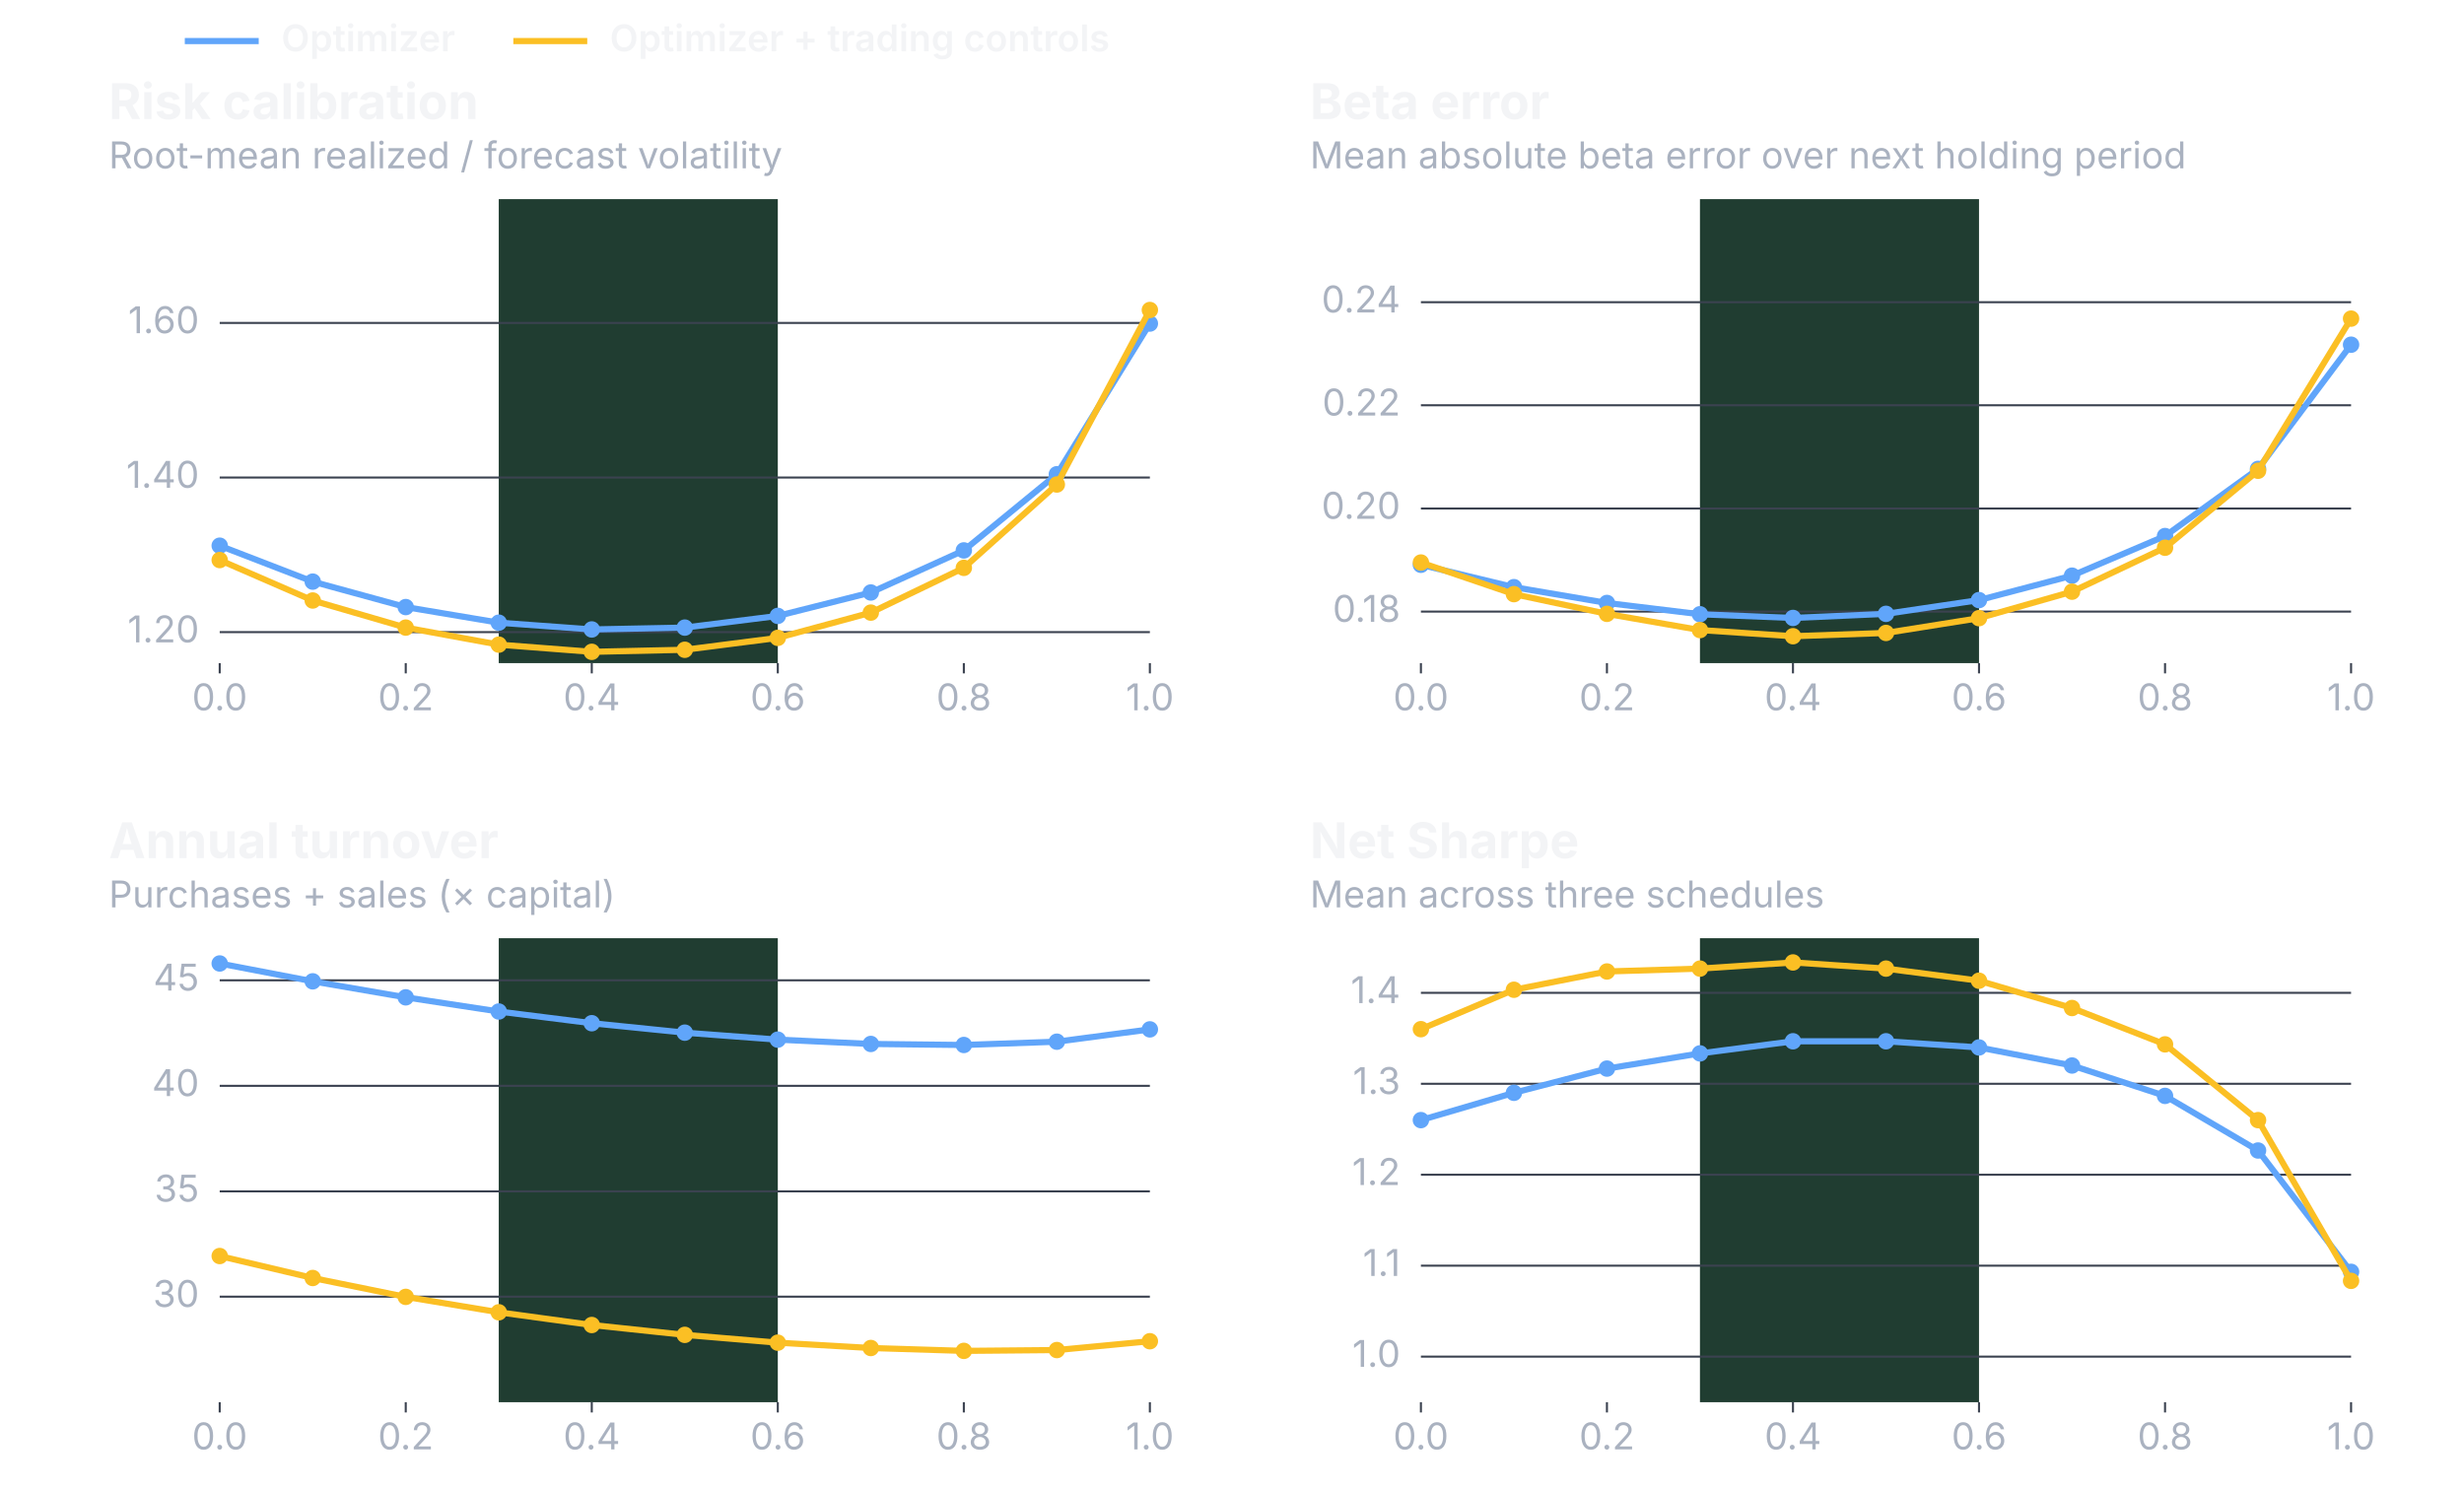
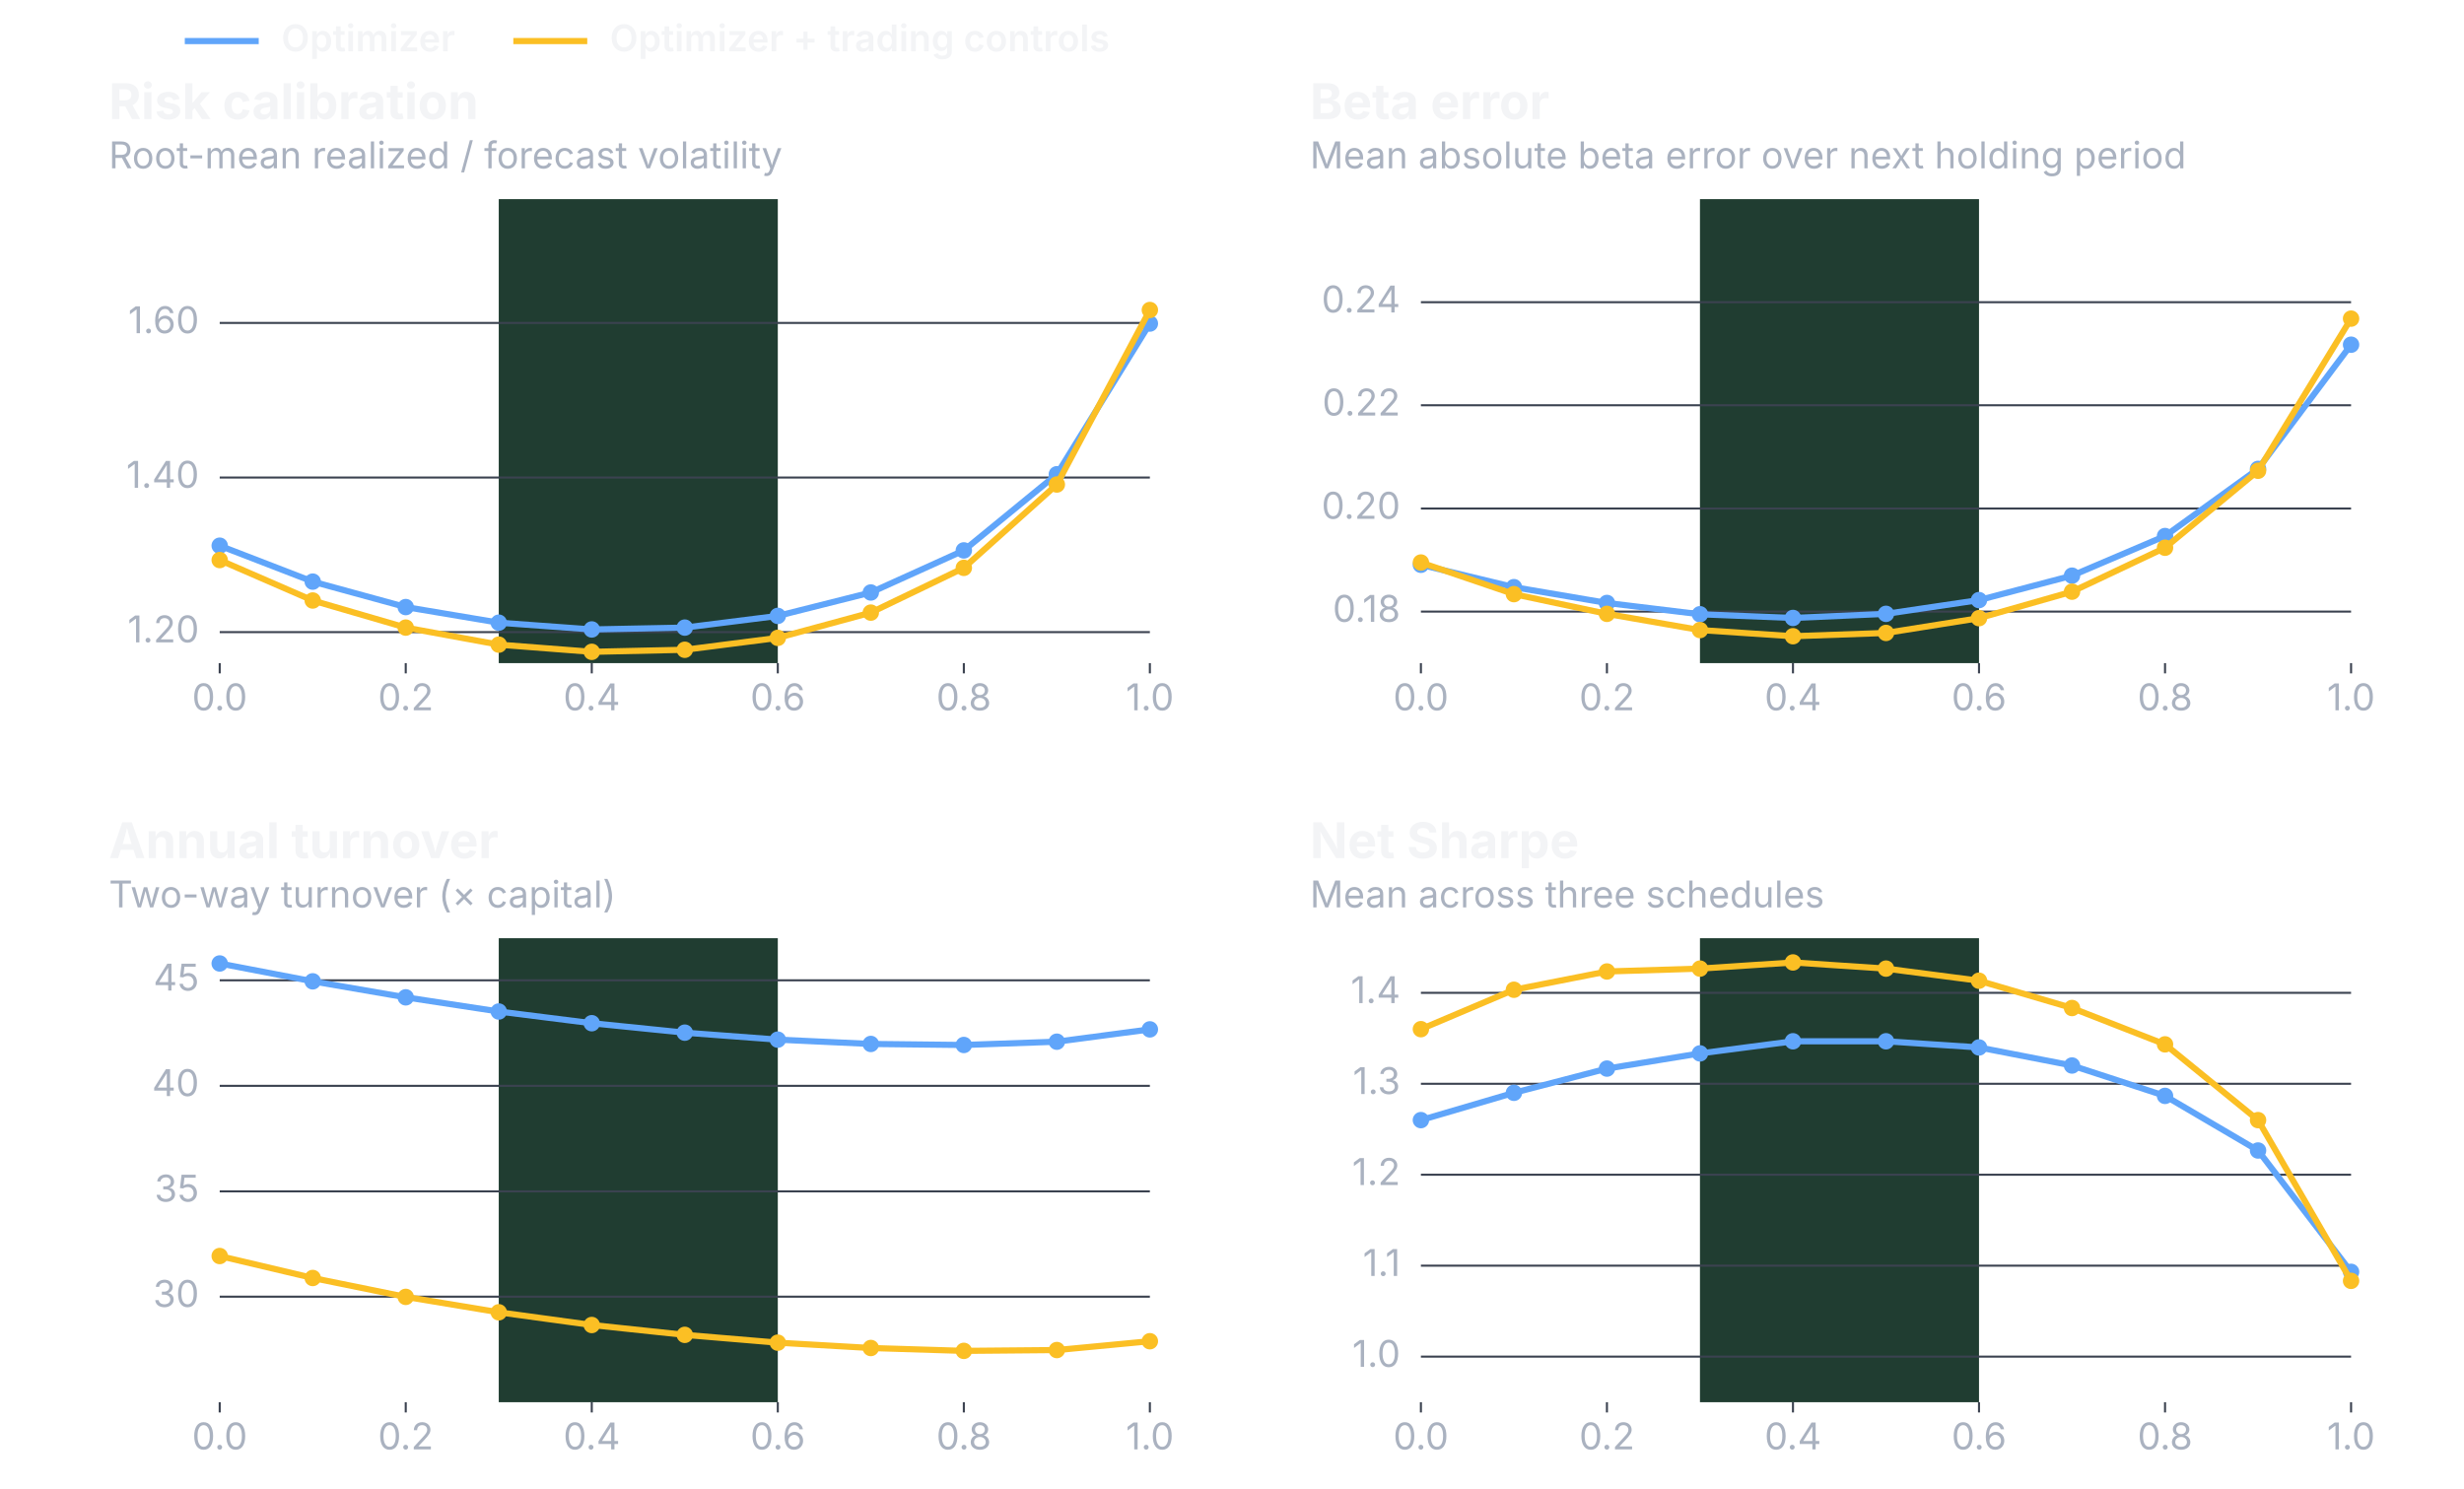
<svg xmlns="http://www.w3.org/2000/svg" width="1200" height="725" viewBox="0 0 1200 725" role="img" aria-labelledby="title desc">
  <g font-family="Inter, -apple-system, BlinkMacSystemFont, Segoe UI, sans-serif">
    <line x1="90.0" y1="20.0" x2="126.0" y2="20.0" stroke="#60A5FA" stroke-width="3" />
    <text x="137.0" y="25.0" fill="#F3F4F6" font-size="18" font-weight="600" text-anchor="start">Optimizer</text>
    <line x1="250.0" y1="20.0" x2="286.0" y2="20.0" stroke="#FBBF24" stroke-width="3" />
    <text x="297.0" y="25.0" fill="#F3F4F6" font-size="18" font-weight="600" text-anchor="start">Optimizer + trading controls</text>
    <text x="53.0" y="58.0" fill="#F3F4F6" font-size="24" font-weight="650" text-anchor="start">Risk calibration</text>
    <text x="53.0" y="82.0" fill="#AAB2C0" font-size="18" font-weight="400" text-anchor="start">Root-mean realized / forecast volatility</text>
    <rect x="242.9" y="97.0" width="135.9" height="226.0" fill="#203D31" />
    <line x1="107.0" y1="307.9" x2="560.0" y2="307.9" stroke="#3B4250" stroke-width="1" />
    <text x="97.0" y="312.9" fill="#AAB2C0" font-size="18" font-weight="400" text-anchor="end">1.20</text>
    <line x1="107.0" y1="232.6" x2="560.0" y2="232.6" stroke="#3B4250" stroke-width="1" />
    <text x="97.0" y="237.6" fill="#AAB2C0" font-size="18" font-weight="400" text-anchor="end">1.40</text>
    <line x1="107.0" y1="157.3" x2="560.0" y2="157.3" stroke="#3B4250" stroke-width="1" />
    <text x="97.0" y="162.3" fill="#AAB2C0" font-size="18" font-weight="400" text-anchor="end">1.60</text>
    <line x1="107.0" y1="323.0" x2="107.0" y2="328.0" stroke="#3B4250" stroke-width="1" />
    <text x="107.0" y="346.0" fill="#AAB2C0" font-size="18" font-weight="400" text-anchor="middle">0.0</text>
    <line x1="197.6" y1="323.0" x2="197.6" y2="328.0" stroke="#3B4250" stroke-width="1" />
    <text x="197.6" y="346.0" fill="#AAB2C0" font-size="18" font-weight="400" text-anchor="middle">0.2</text>
    <line x1="288.2" y1="323.0" x2="288.2" y2="328.0" stroke="#3B4250" stroke-width="1" />
    <text x="288.2" y="346.0" fill="#AAB2C0" font-size="18" font-weight="400" text-anchor="middle">0.4</text>
    <line x1="378.8" y1="323.0" x2="378.8" y2="328.0" stroke="#3B4250" stroke-width="1" />
    <text x="378.8" y="346.0" fill="#AAB2C0" font-size="18" font-weight="400" text-anchor="middle">0.6</text>
    <line x1="469.4" y1="323.0" x2="469.4" y2="328.0" stroke="#3B4250" stroke-width="1" />
    <text x="469.4" y="346.0" fill="#AAB2C0" font-size="18" font-weight="400" text-anchor="middle">0.8</text>
    <line x1="560.0" y1="323.0" x2="560.0" y2="328.0" stroke="#3B4250" stroke-width="1" />
    <text x="560.0" y="346.0" fill="#AAB2C0" font-size="18" font-weight="400" text-anchor="middle">1.0</text>
    <path d="M107.0,265.8 L152.3,283.3 L197.6,295.7 L242.9,303.3 L288.2,306.6 L333.5,305.7 L378.8,300.0 L424.1,288.6 L469.4,268.1 L514.7,231.0 L560.0,157.6" fill="none" stroke="#60A5FA" stroke-width="3" stroke-linecap="round" stroke-linejoin="round" />
    <circle cx="107.0" cy="265.8" r="4" fill="#60A5FA" />
    <circle cx="152.3" cy="283.3" r="4" fill="#60A5FA" />
    <circle cx="197.6" cy="295.7" r="4" fill="#60A5FA" />
    <circle cx="242.9" cy="303.3" r="4" fill="#60A5FA" />
    <circle cx="288.2" cy="306.6" r="4" fill="#60A5FA" />
    <circle cx="333.5" cy="305.7" r="4" fill="#60A5FA" />
    <circle cx="378.8" cy="300.0" r="4" fill="#60A5FA" />
    <circle cx="424.1" cy="288.6" r="4" fill="#60A5FA" />
    <circle cx="469.4" cy="268.1" r="4" fill="#60A5FA" />
    <circle cx="514.7" cy="231.0" r="4" fill="#60A5FA" />
    <circle cx="560.0" cy="157.6" r="4" fill="#60A5FA" />
    <path d="M107.0,272.8 L152.3,292.5 L197.6,305.7 L242.9,314.0 L288.2,317.5 L333.5,316.5 L378.8,310.7 L424.1,298.4 L469.4,276.6 L514.7,236.0 L560.0,151.0" fill="none" stroke="#FBBF24" stroke-width="3" stroke-linecap="round" stroke-linejoin="round" />
    <circle cx="107.0" cy="272.8" r="4" fill="#FBBF24" />
    <circle cx="152.3" cy="292.5" r="4" fill="#FBBF24" />
    <circle cx="197.6" cy="305.7" r="4" fill="#FBBF24" />
    <circle cx="242.9" cy="314.0" r="4" fill="#FBBF24" />
    <circle cx="288.2" cy="317.5" r="4" fill="#FBBF24" />
    <circle cx="333.5" cy="316.5" r="4" fill="#FBBF24" />
    <circle cx="378.8" cy="310.7" r="4" fill="#FBBF24" />
    <circle cx="424.1" cy="298.4" r="4" fill="#FBBF24" />
    <circle cx="469.4" cy="276.6" r="4" fill="#FBBF24" />
    <circle cx="514.7" cy="236.0" r="4" fill="#FBBF24" />
    <circle cx="560.0" cy="151.0" r="4" fill="#FBBF24" />
    <text x="638.0" y="58.0" fill="#F3F4F6" font-size="24" font-weight="650" text-anchor="start">Beta error</text>
    <text x="638.0" y="82.0" fill="#AAB2C0" font-size="18" font-weight="400" text-anchor="start">Mean absolute beta error over next holding period</text>
    <rect x="827.9" y="97.0" width="135.9" height="226.0" fill="#203D31" />
    <line x1="692.0" y1="297.9" x2="1145.0" y2="297.9" stroke="#3B4250" stroke-width="1" />
    <text x="682.0" y="302.9" fill="#AAB2C0" font-size="18" font-weight="400" text-anchor="end">0.18</text>
    <line x1="692.0" y1="247.7" x2="1145.0" y2="247.7" stroke="#3B4250" stroke-width="1" />
    <text x="682.0" y="252.7" fill="#AAB2C0" font-size="18" font-weight="400" text-anchor="end">0.20</text>
    <line x1="692.0" y1="197.4" x2="1145.0" y2="197.4" stroke="#3B4250" stroke-width="1" />
    <text x="682.0" y="202.4" fill="#AAB2C0" font-size="18" font-weight="400" text-anchor="end">0.22</text>
    <line x1="692.0" y1="147.2" x2="1145.0" y2="147.2" stroke="#3B4250" stroke-width="1" />
    <text x="682.0" y="152.2" fill="#AAB2C0" font-size="18" font-weight="400" text-anchor="end">0.24</text>
    <line x1="692.0" y1="323.0" x2="692.0" y2="328.0" stroke="#3B4250" stroke-width="1" />
    <text x="692.0" y="346.0" fill="#AAB2C0" font-size="18" font-weight="400" text-anchor="middle">0.0</text>
    <line x1="782.6" y1="323.0" x2="782.6" y2="328.0" stroke="#3B4250" stroke-width="1" />
    <text x="782.6" y="346.0" fill="#AAB2C0" font-size="18" font-weight="400" text-anchor="middle">0.2</text>
    <line x1="873.2" y1="323.0" x2="873.2" y2="328.0" stroke="#3B4250" stroke-width="1" />
    <text x="873.2" y="346.0" fill="#AAB2C0" font-size="18" font-weight="400" text-anchor="middle">0.4</text>
    <line x1="963.8" y1="323.0" x2="963.8" y2="328.0" stroke="#3B4250" stroke-width="1" />
    <text x="963.8" y="346.0" fill="#AAB2C0" font-size="18" font-weight="400" text-anchor="middle">0.6</text>
    <line x1="1054.4" y1="323.0" x2="1054.4" y2="328.0" stroke="#3B4250" stroke-width="1" />
    <text x="1054.4" y="346.0" fill="#AAB2C0" font-size="18" font-weight="400" text-anchor="middle">0.8</text>
    <line x1="1145.0" y1="323.0" x2="1145.0" y2="328.0" stroke="#3B4250" stroke-width="1" />
    <text x="1145.0" y="346.0" fill="#AAB2C0" font-size="18" font-weight="400" text-anchor="middle">1.0</text>
    <path d="M692.0,275.1 L737.3,286.0 L782.6,293.7 L827.9,299.2 L873.2,301.0 L918.5,299.0 L963.8,292.3 L1009.1,280.4 L1054.4,261.1 L1099.7,228.4 L1145.0,167.9" fill="none" stroke="#60A5FA" stroke-width="3" stroke-linecap="round" stroke-linejoin="round" />
    <circle cx="692.0" cy="275.1" r="4" fill="#60A5FA" />
    <circle cx="737.3" cy="286.0" r="4" fill="#60A5FA" />
    <circle cx="782.6" cy="293.7" r="4" fill="#60A5FA" />
    <circle cx="827.9" cy="299.2" r="4" fill="#60A5FA" />
    <circle cx="873.2" cy="301.0" r="4" fill="#60A5FA" />
    <circle cx="918.5" cy="299.0" r="4" fill="#60A5FA" />
    <circle cx="963.8" cy="292.3" r="4" fill="#60A5FA" />
    <circle cx="1009.1" cy="280.4" r="4" fill="#60A5FA" />
    <circle cx="1054.4" cy="261.1" r="4" fill="#60A5FA" />
    <circle cx="1099.7" cy="228.4" r="4" fill="#60A5FA" />
    <circle cx="1145.0" cy="167.9" r="4" fill="#60A5FA" />
    <path d="M692.0,274.0 L737.3,289.4 L782.6,299.0 L827.9,306.9 L873.2,309.9 L918.5,308.3 L963.8,301.1 L1009.1,288.2 L1054.4,266.8 L1099.7,229.3 L1145.0,155.2" fill="none" stroke="#FBBF24" stroke-width="3" stroke-linecap="round" stroke-linejoin="round" />
    <circle cx="692.0" cy="274.0" r="4" fill="#FBBF24" />
    <circle cx="737.3" cy="289.4" r="4" fill="#FBBF24" />
    <circle cx="782.6" cy="299.0" r="4" fill="#FBBF24" />
    <circle cx="827.9" cy="306.9" r="4" fill="#FBBF24" />
    <circle cx="873.2" cy="309.9" r="4" fill="#FBBF24" />
    <circle cx="918.5" cy="308.3" r="4" fill="#FBBF24" />
    <circle cx="963.8" cy="301.1" r="4" fill="#FBBF24" />
    <circle cx="1009.1" cy="288.2" r="4" fill="#FBBF24" />
    <circle cx="1054.4" cy="266.8" r="4" fill="#FBBF24" />
    <circle cx="1099.7" cy="229.3" r="4" fill="#FBBF24" />
    <circle cx="1145.0" cy="155.2" r="4" fill="#FBBF24" />
    <text x="53.0" y="418.0" fill="#F3F4F6" font-size="24" font-weight="650" text-anchor="start">Annual turnover</text>
-     <text x="53.0" y="442.0" fill="#AAB2C0" font-size="18" font-weight="400" text-anchor="start">Purchases + sales (× capital)</text>
+     <text x="53.0" y="442.0" fill="#AAB2C0" font-size="18" font-weight="400" text-anchor="start">Two-way turnover (× capital)</text>
    <rect x="242.9" y="457.0" width="135.9" height="226.0" fill="#203D31" />
    <line x1="107.0" y1="631.6" x2="560.0" y2="631.6" stroke="#3B4250" stroke-width="1" />
    <text x="97.0" y="636.6" fill="#AAB2C0" font-size="18" font-weight="400" text-anchor="end">30</text>
    <line x1="107.0" y1="580.3" x2="560.0" y2="580.3" stroke="#3B4250" stroke-width="1" />
    <text x="97.0" y="585.3" fill="#AAB2C0" font-size="18" font-weight="400" text-anchor="end">35</text>
    <line x1="107.0" y1="528.9" x2="560.0" y2="528.9" stroke="#3B4250" stroke-width="1" />
    <text x="97.0" y="533.9" fill="#AAB2C0" font-size="18" font-weight="400" text-anchor="end">40</text>
    <line x1="107.0" y1="477.5" x2="560.0" y2="477.5" stroke="#3B4250" stroke-width="1" />
    <text x="97.0" y="482.5" fill="#AAB2C0" font-size="18" font-weight="400" text-anchor="end">45</text>
    <line x1="107.0" y1="683.0" x2="107.0" y2="688.0" stroke="#3B4250" stroke-width="1" />
    <text x="107.0" y="706.0" fill="#AAB2C0" font-size="18" font-weight="400" text-anchor="middle">0.0</text>
    <line x1="197.6" y1="683.0" x2="197.6" y2="688.0" stroke="#3B4250" stroke-width="1" />
    <text x="197.6" y="706.0" fill="#AAB2C0" font-size="18" font-weight="400" text-anchor="middle">0.2</text>
    <line x1="288.2" y1="683.0" x2="288.2" y2="688.0" stroke="#3B4250" stroke-width="1" />
    <text x="288.2" y="706.0" fill="#AAB2C0" font-size="18" font-weight="400" text-anchor="middle">0.4</text>
    <line x1="378.8" y1="683.0" x2="378.8" y2="688.0" stroke="#3B4250" stroke-width="1" />
    <text x="378.8" y="706.0" fill="#AAB2C0" font-size="18" font-weight="400" text-anchor="middle">0.6</text>
    <line x1="469.4" y1="683.0" x2="469.4" y2="688.0" stroke="#3B4250" stroke-width="1" />
    <text x="469.4" y="706.0" fill="#AAB2C0" font-size="18" font-weight="400" text-anchor="middle">0.8</text>
    <line x1="560.0" y1="683.0" x2="560.0" y2="688.0" stroke="#3B4250" stroke-width="1" />
    <text x="560.0" y="706.0" fill="#AAB2C0" font-size="18" font-weight="400" text-anchor="middle">1.0</text>
    <path d="M107.0,469.3 L152.3,478.0 L197.6,485.8 L242.9,492.7 L288.2,498.4 L333.5,503.0 L378.8,506.4 L424.1,508.5 L469.4,509.0 L514.7,507.4 L560.0,501.4" fill="none" stroke="#60A5FA" stroke-width="3" stroke-linecap="round" stroke-linejoin="round" />
    <circle cx="107.0" cy="469.3" r="4" fill="#60A5FA" />
    <circle cx="152.3" cy="478.0" r="4" fill="#60A5FA" />
    <circle cx="197.6" cy="485.8" r="4" fill="#60A5FA" />
    <circle cx="242.9" cy="492.7" r="4" fill="#60A5FA" />
    <circle cx="288.2" cy="498.4" r="4" fill="#60A5FA" />
    <circle cx="333.5" cy="503.0" r="4" fill="#60A5FA" />
    <circle cx="378.8" cy="506.4" r="4" fill="#60A5FA" />
    <circle cx="424.1" cy="508.5" r="4" fill="#60A5FA" />
    <circle cx="469.4" cy="509.0" r="4" fill="#60A5FA" />
    <circle cx="514.7" cy="507.4" r="4" fill="#60A5FA" />
    <circle cx="560.0" cy="501.4" r="4" fill="#60A5FA" />
    <path d="M107.0,611.8 L152.3,622.5 L197.6,631.7 L242.9,639.2 L288.2,645.4 L333.5,650.2 L378.8,654.0 L424.1,656.6 L469.4,658.0 L514.7,657.6 L560.0,653.3" fill="none" stroke="#FBBF24" stroke-width="3" stroke-linecap="round" stroke-linejoin="round" />
    <circle cx="107.0" cy="611.8" r="4" fill="#FBBF24" />
    <circle cx="152.3" cy="622.5" r="4" fill="#FBBF24" />
    <circle cx="197.6" cy="631.7" r="4" fill="#FBBF24" />
    <circle cx="242.9" cy="639.2" r="4" fill="#FBBF24" />
    <circle cx="288.2" cy="645.4" r="4" fill="#FBBF24" />
    <circle cx="333.5" cy="650.2" r="4" fill="#FBBF24" />
    <circle cx="378.8" cy="654.0" r="4" fill="#FBBF24" />
    <circle cx="424.1" cy="656.6" r="4" fill="#FBBF24" />
    <circle cx="469.4" cy="658.0" r="4" fill="#FBBF24" />
    <circle cx="514.7" cy="657.6" r="4" fill="#FBBF24" />
    <circle cx="560.0" cy="653.3" r="4" fill="#FBBF24" />
    <text x="638.0" y="418.0" fill="#F3F4F6" font-size="24" font-weight="650" text-anchor="start">Net Sharpe</text>
    <text x="638.0" y="442.0" fill="#AAB2C0" font-size="18" font-weight="400" text-anchor="start">Mean across three schedules</text>
    <rect x="827.9" y="457.0" width="135.9" height="226.0" fill="#203D31" />
    <line x1="692.0" y1="660.8" x2="1145.0" y2="660.8" stroke="#3B4250" stroke-width="1" />
    <text x="682.0" y="665.8" fill="#AAB2C0" font-size="18" font-weight="400" text-anchor="end">1.0</text>
    <line x1="692.0" y1="616.5" x2="1145.0" y2="616.5" stroke="#3B4250" stroke-width="1" />
    <text x="682.0" y="621.5" fill="#AAB2C0" font-size="18" font-weight="400" text-anchor="end">1.1</text>
    <line x1="692.0" y1="572.2" x2="1145.0" y2="572.2" stroke="#3B4250" stroke-width="1" />
    <text x="682.0" y="577.2" fill="#AAB2C0" font-size="18" font-weight="400" text-anchor="end">1.2</text>
    <line x1="692.0" y1="527.9" x2="1145.0" y2="527.9" stroke="#3B4250" stroke-width="1" />
    <text x="682.0" y="532.9" fill="#AAB2C0" font-size="18" font-weight="400" text-anchor="end">1.3</text>
    <line x1="692.0" y1="483.6" x2="1145.0" y2="483.6" stroke="#3B4250" stroke-width="1" />
    <text x="682.0" y="488.6" fill="#AAB2C0" font-size="18" font-weight="400" text-anchor="end">1.4</text>
    <line x1="692.0" y1="683.0" x2="692.0" y2="688.0" stroke="#3B4250" stroke-width="1" />
    <text x="692.0" y="706.0" fill="#AAB2C0" font-size="18" font-weight="400" text-anchor="middle">0.0</text>
    <line x1="782.6" y1="683.0" x2="782.6" y2="688.0" stroke="#3B4250" stroke-width="1" />
    <text x="782.6" y="706.0" fill="#AAB2C0" font-size="18" font-weight="400" text-anchor="middle">0.2</text>
    <line x1="873.2" y1="683.0" x2="873.2" y2="688.0" stroke="#3B4250" stroke-width="1" />
    <text x="873.2" y="706.0" fill="#AAB2C0" font-size="18" font-weight="400" text-anchor="middle">0.4</text>
    <line x1="963.8" y1="683.0" x2="963.8" y2="688.0" stroke="#3B4250" stroke-width="1" />
    <text x="963.8" y="706.0" fill="#AAB2C0" font-size="18" font-weight="400" text-anchor="middle">0.6</text>
    <line x1="1054.4" y1="683.0" x2="1054.4" y2="688.0" stroke="#3B4250" stroke-width="1" />
    <text x="1054.4" y="706.0" fill="#AAB2C0" font-size="18" font-weight="400" text-anchor="middle">0.8</text>
    <line x1="1145.0" y1="683.0" x2="1145.0" y2="688.0" stroke="#3B4250" stroke-width="1" />
    <text x="1145.0" y="706.0" fill="#AAB2C0" font-size="18" font-weight="400" text-anchor="middle">1.0</text>
    <path d="M692.0,545.6 L737.3,532.3 L782.6,520.5 L827.9,513.1 L873.2,507.2 L918.5,507.2 L963.8,510.2 L1009.1,519.0 L1054.4,533.8 L1099.7,560.4 L1145.0,619.5" fill="none" stroke="#60A5FA" stroke-width="3" stroke-linecap="round" stroke-linejoin="round" />
    <circle cx="692.0" cy="545.6" r="4" fill="#60A5FA" />
    <circle cx="737.3" cy="532.3" r="4" fill="#60A5FA" />
    <circle cx="782.6" cy="520.5" r="4" fill="#60A5FA" />
    <circle cx="827.9" cy="513.1" r="4" fill="#60A5FA" />
    <circle cx="873.2" cy="507.2" r="4" fill="#60A5FA" />
    <circle cx="918.5" cy="507.2" r="4" fill="#60A5FA" />
    <circle cx="963.8" cy="510.2" r="4" fill="#60A5FA" />
    <circle cx="1009.1" cy="519.0" r="4" fill="#60A5FA" />
    <circle cx="1054.4" cy="533.8" r="4" fill="#60A5FA" />
    <circle cx="1099.7" cy="560.4" r="4" fill="#60A5FA" />
    <circle cx="1145.0" cy="619.5" r="4" fill="#60A5FA" />
    <path d="M692.0,501.3 L737.3,482.1 L782.6,473.2 L827.9,471.8 L873.2,468.8 L918.5,471.8 L963.8,477.7 L1009.1,491.0 L1054.4,508.7 L1099.7,545.6 L1145.0,623.9" fill="none" stroke="#FBBF24" stroke-width="3" stroke-linecap="round" stroke-linejoin="round" />
    <circle cx="692.0" cy="501.3" r="4" fill="#FBBF24" />
    <circle cx="737.3" cy="482.1" r="4" fill="#FBBF24" />
    <circle cx="782.6" cy="473.2" r="4" fill="#FBBF24" />
    <circle cx="827.9" cy="471.8" r="4" fill="#FBBF24" />
    <circle cx="873.2" cy="468.8" r="4" fill="#FBBF24" />
    <circle cx="918.5" cy="471.8" r="4" fill="#FBBF24" />
    <circle cx="963.8" cy="477.7" r="4" fill="#FBBF24" />
    <circle cx="1009.1" cy="491.0" r="4" fill="#FBBF24" />
    <circle cx="1054.4" cy="508.7" r="4" fill="#FBBF24" />
    <circle cx="1099.7" cy="545.6" r="4" fill="#FBBF24" />
    <circle cx="1145.0" cy="623.9" r="4" fill="#FBBF24" />
  </g>
</svg>
